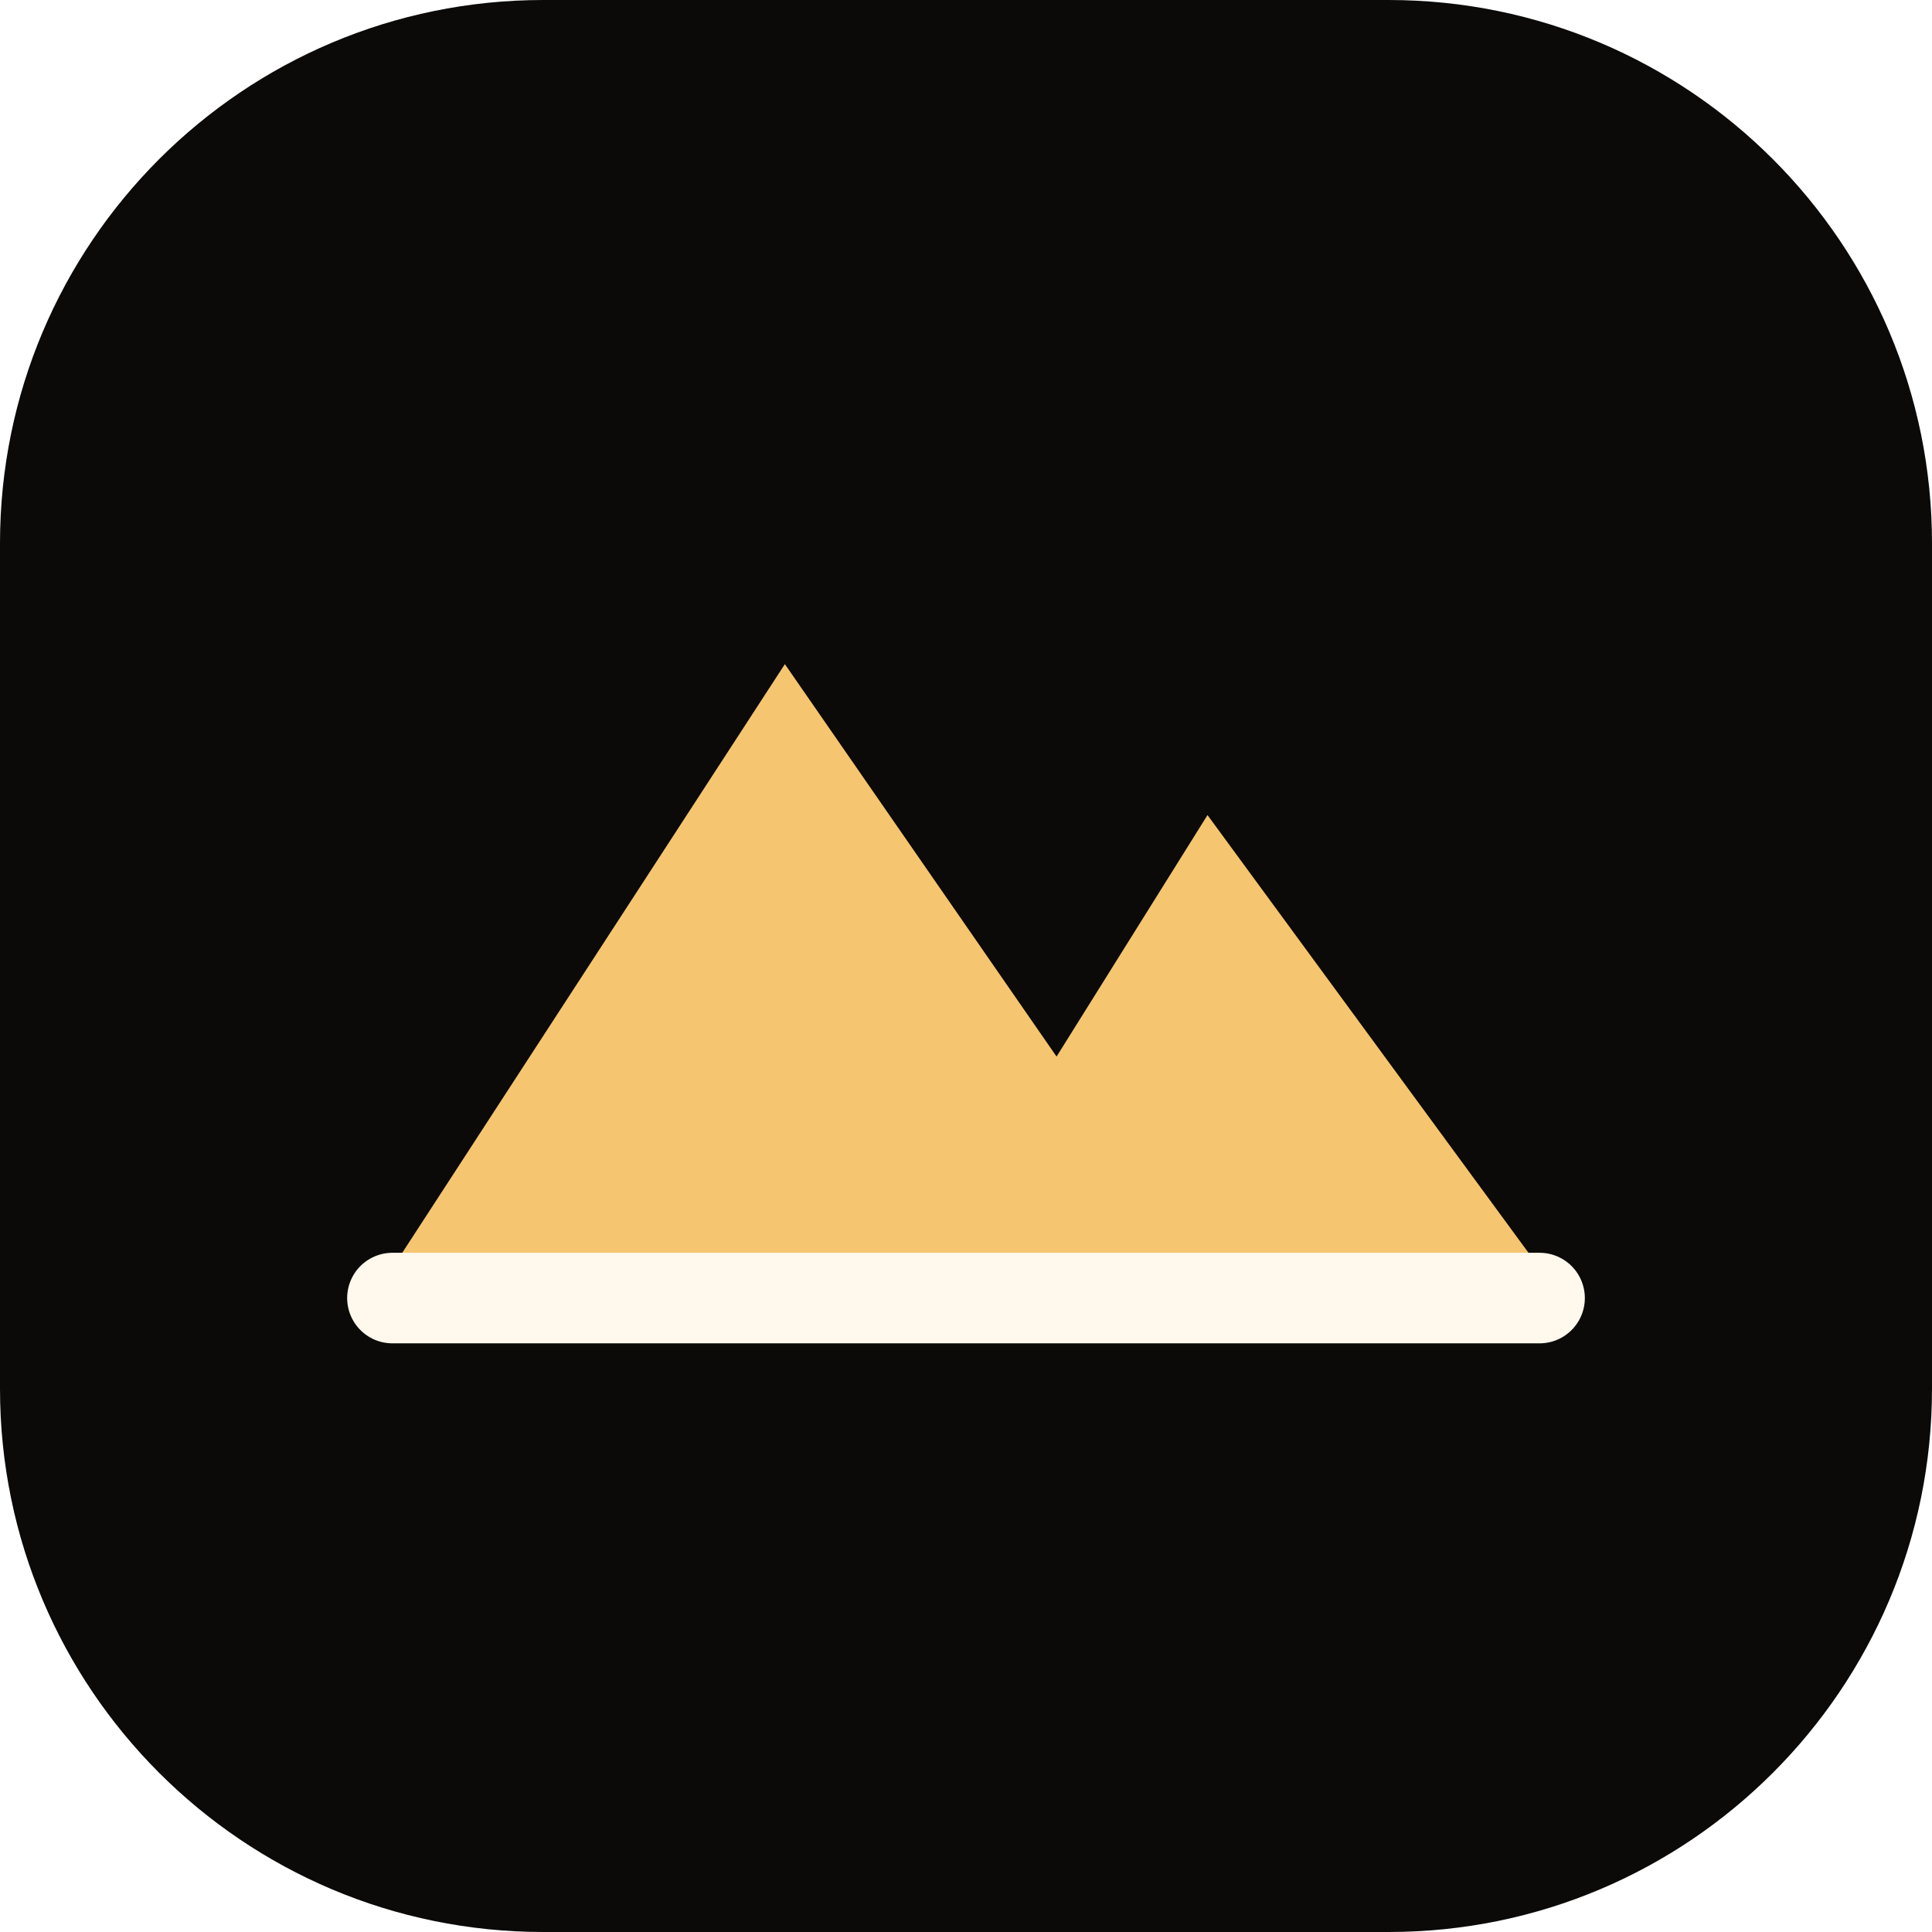
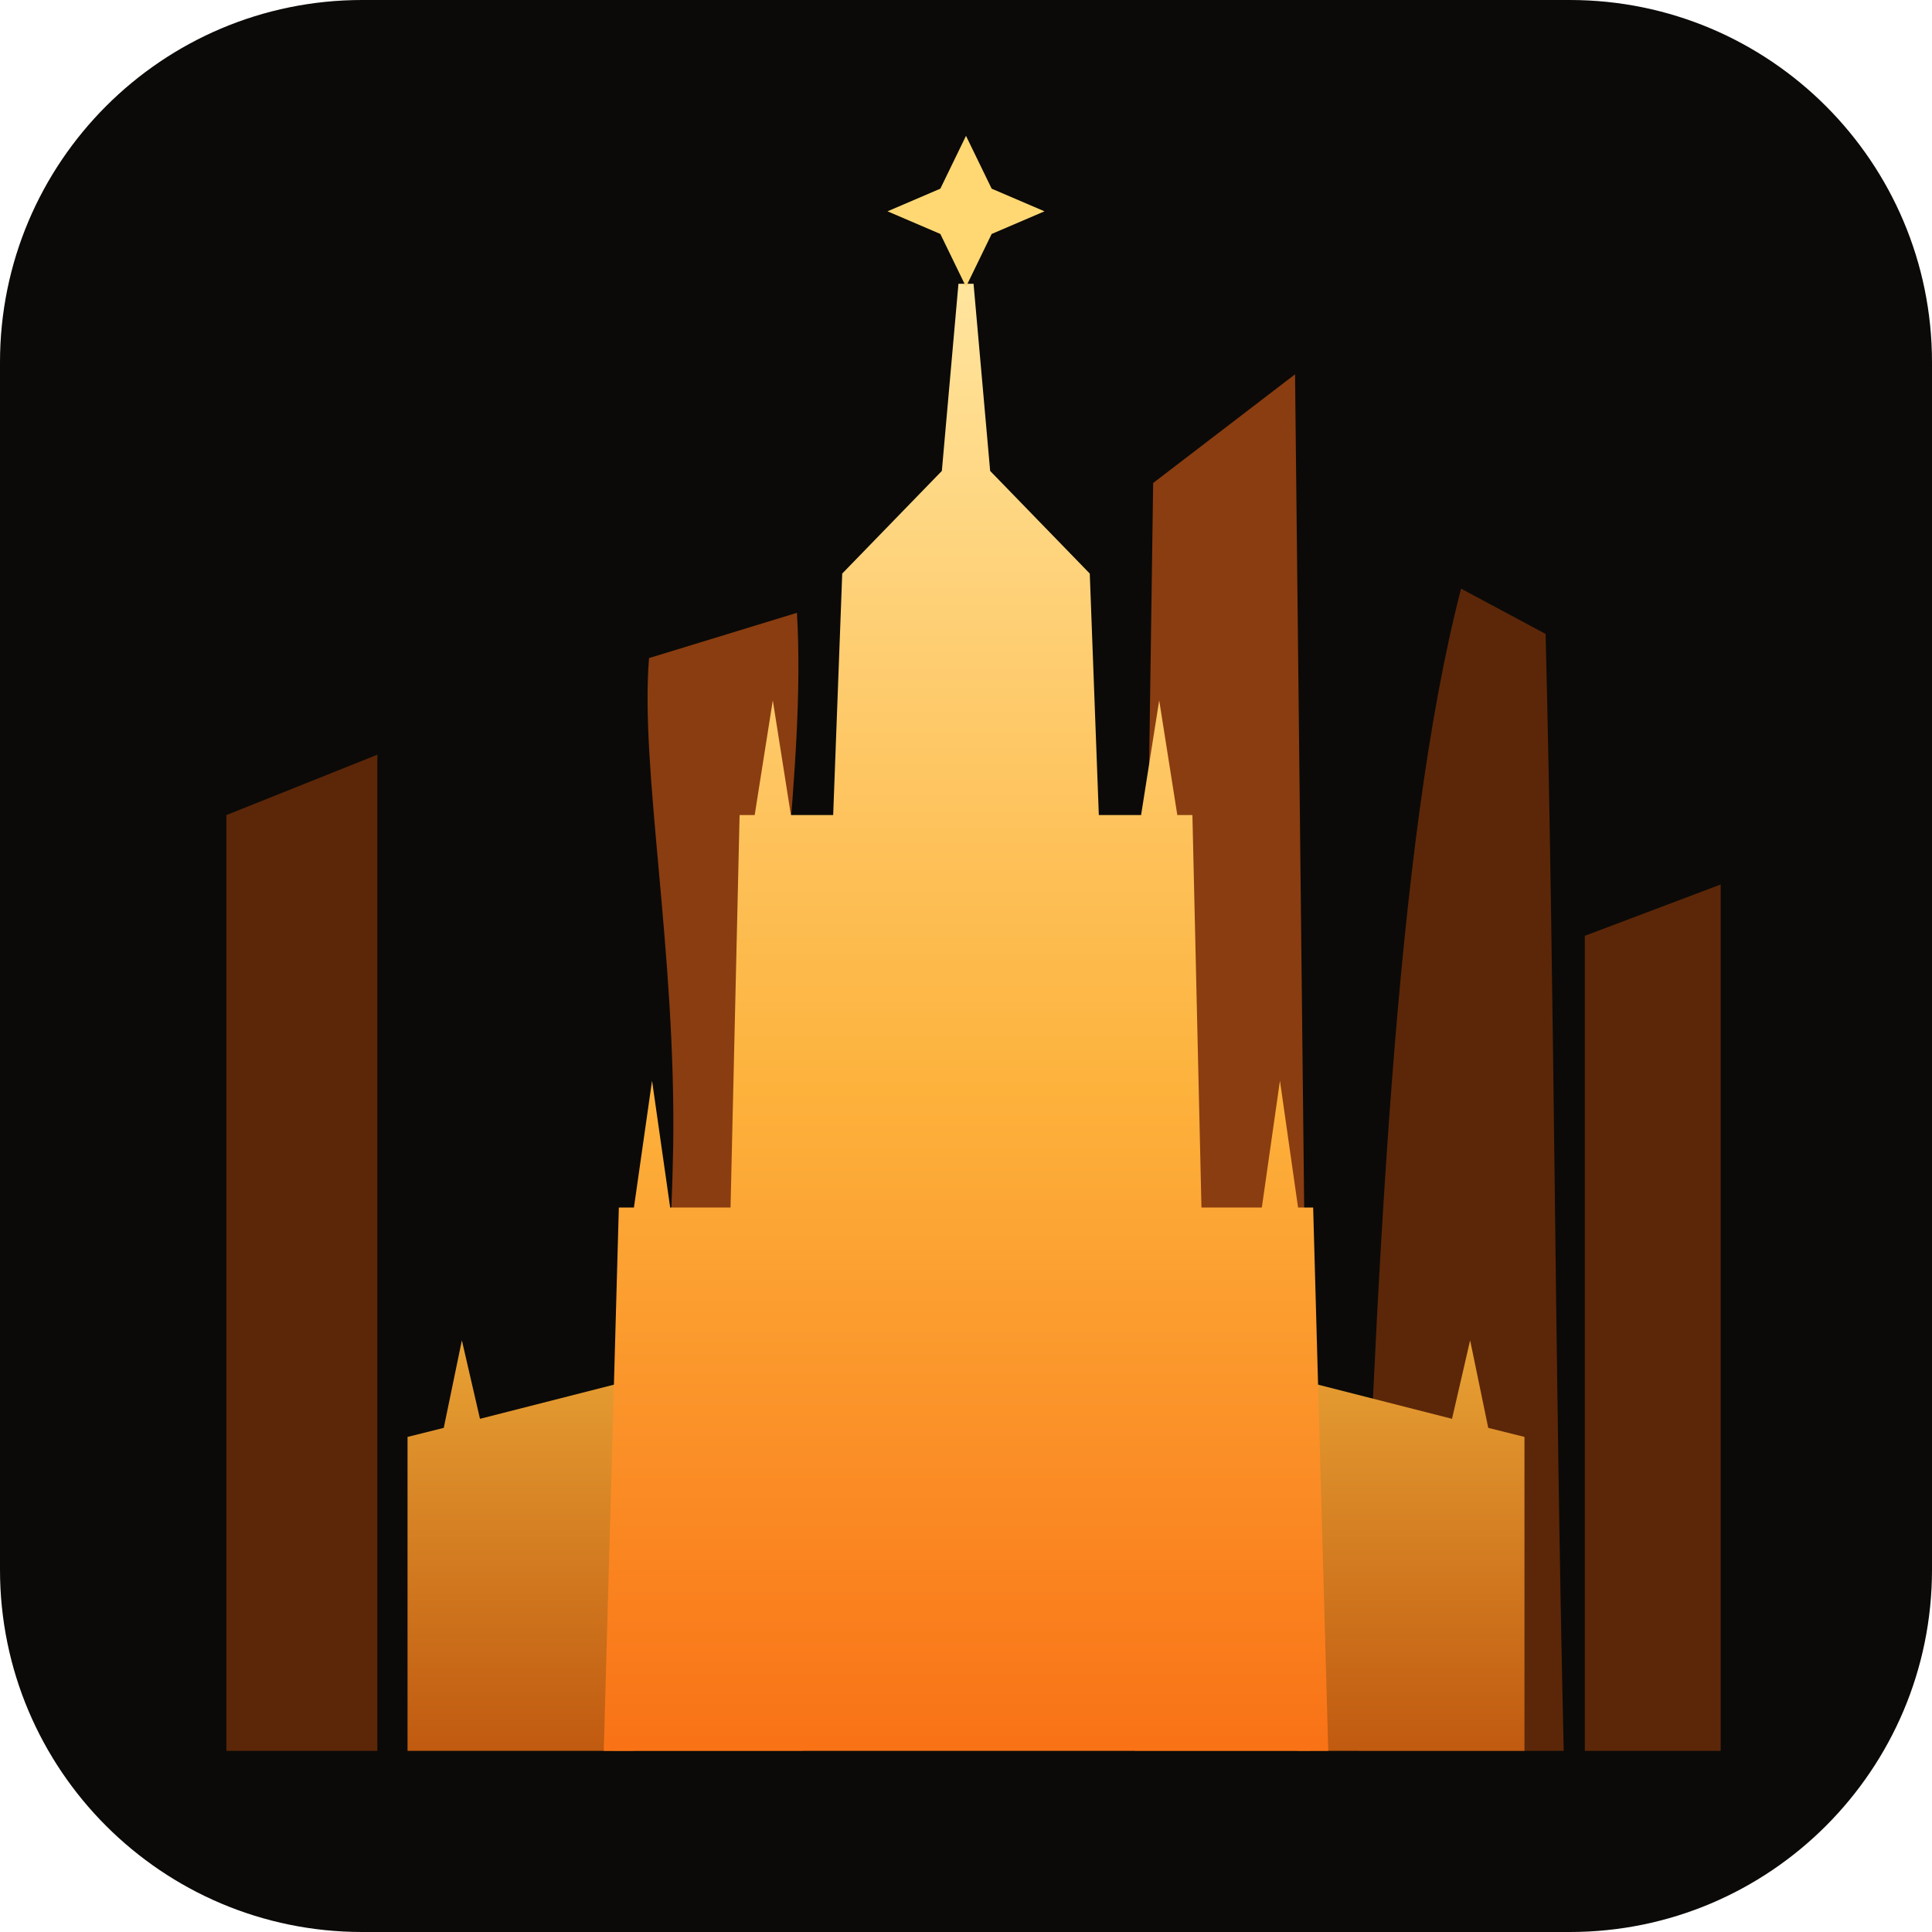
- <svg xmlns="http://www.w3.org/2000/svg" viewBox="0 0 64 64">
-   <rect width="64" height="64" rx="18" fill="#0b0a09" />
-   <path d="M13 42 26 22l9 13 5-8 11 15H13Z" fill="#f6c56f" />
-   <path d="M13 43h38" stroke="#fff8ec" stroke-width="3" stroke-linecap="round" />
+ <svg xmlns="http://www.w3.org/2000/svg" viewBox="0 0 64 64" role="img" aria-label="Силуэт сталинской высотки на фоне башен Москва-Сити">
+   <defs>
+     <linearGradient id="gold" x1="0" y1="0" x2="0" y2="1">
+       <stop offset="0" stop-color="#FFE49C" />
+       <stop offset="0.55" stop-color="#FDB23C" />
+       <stop offset="1" stop-color="#F97316" />
+     </linearGradient>
+     <linearGradient id="goldDim" x1="0" y1="0" x2="0" y2="1">
+       <stop offset="0" stop-color="#E8A234" />
+       <stop offset="1" stop-color="#C05A10" />
+     </linearGradient>
+   </defs>
+   <rect width="64" height="64" rx="12" fill="#0B0A08" />
+   <g fill="#5C2708">
+     <path d="M7.5,58 V27 L12.5,25 V58 Z" />
+     <path d="M52.5,58 V31 L57,29.3 V58 Z" />
+     <path d="M45,58 C45.6,42 46.2,28 48.4,19.5 L51.2,21 C51.5,33 51.5,45 51.8,58 Z" />
+   </g>
+   <g fill="#8A3D10">
+     <path d="M20.3,58 C21.6,49 22.2,43.5 22.3,38 C22.4,31.5 21.2,25.5 21.5,21.8 L26.4,20.3 C26.7,25.5 25.5,31.5 25.6,38 C25.7,43.5 25.3,49 26.6,58 Z" />
+     <path d="M37.6,58 L38.2,16 L42.9,12.4 L43.4,58 Z" />
+   </g>
+   <path d="M13.5,58 V47.6 L14.7,47.3 L15.3,44.4 L15.9,47 L21,45.7 V58 Z" fill="url(#goldDim)" />
+   <path d="M50.5,58 V47.6 L49.3,47.3 L48.7,44.4 L48.1,47 L43,45.7 V58 Z" fill="url(#goldDim)" />
+   <path fill="url(#gold)" d="M20,58     L20.5,40 L21,40 L21.6,35.8 L22.2,40 L24.2,40     L24.5,27 L25,27 L25.6,23.2 L26.2,27 L27.6,27     L27.9,19 L31.2,15.6     L31.75,9.4 L32.25,9.4     L32.8,15.6 L36.1,19     L36.4,27 L37.8,27 L38.4,23.2 L39,27 L39.5,27     L39.8,40 L41.8,40 L42.4,35.8 L43,40 L43.5,40     L44,58 Z" />
+   <polygon points="32,4.5 32.85,6.25 34.6,7 32.85,7.75 32,9.5 31.15,7.75 29.4,7 31.15,6.25" fill="#FFD873" />
</svg>
